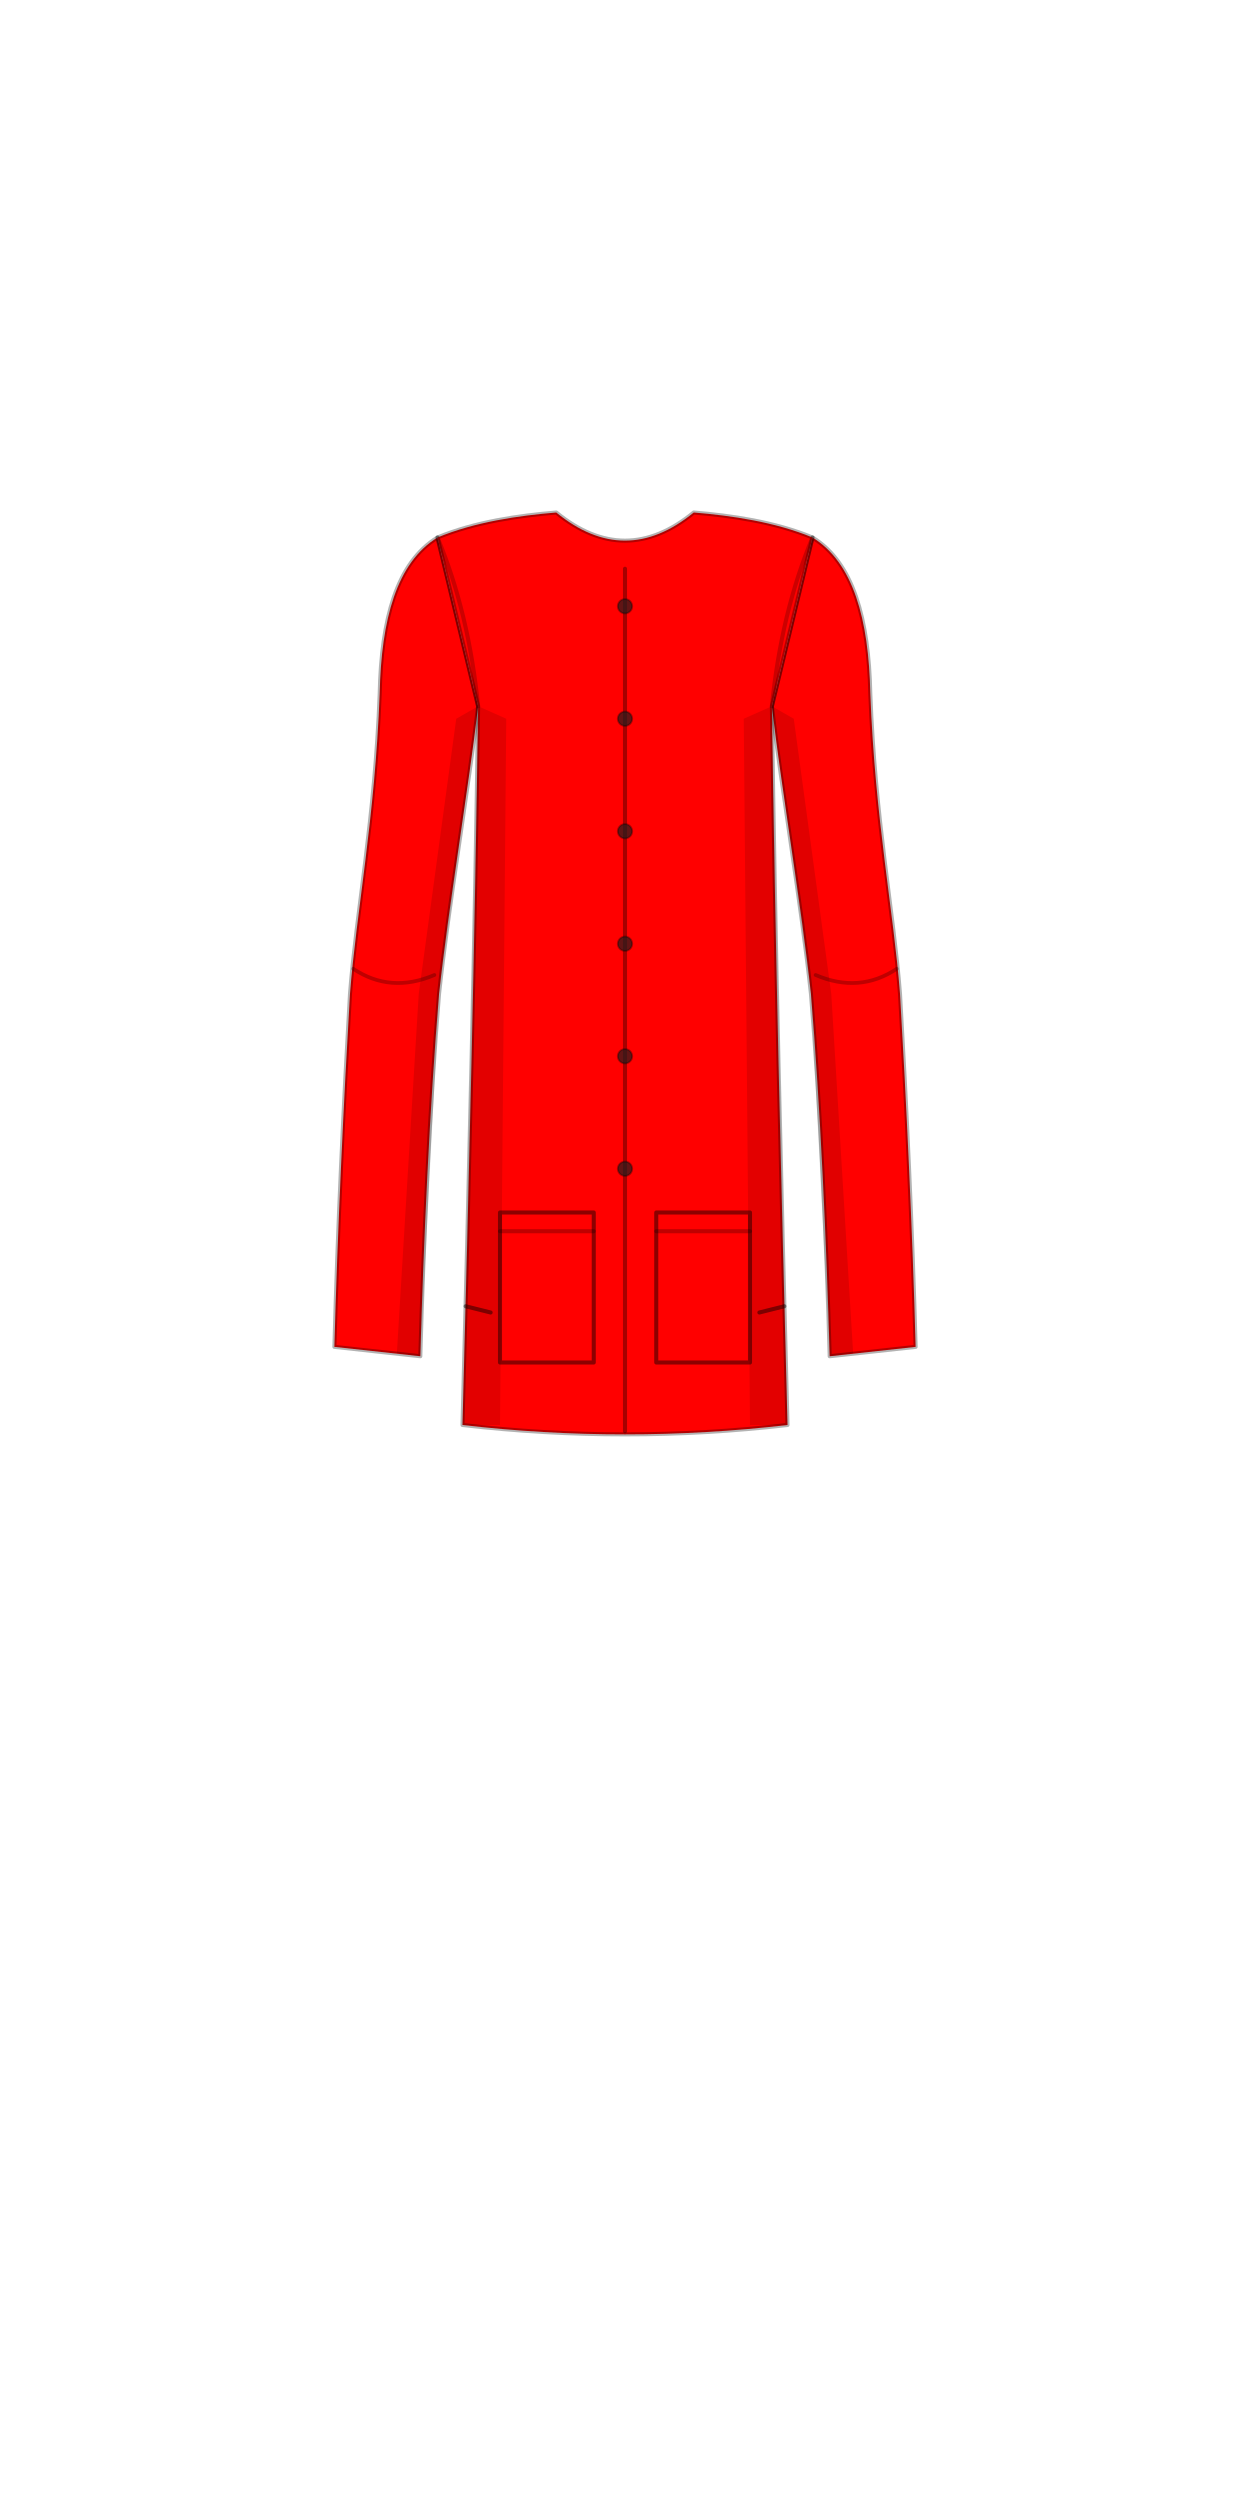
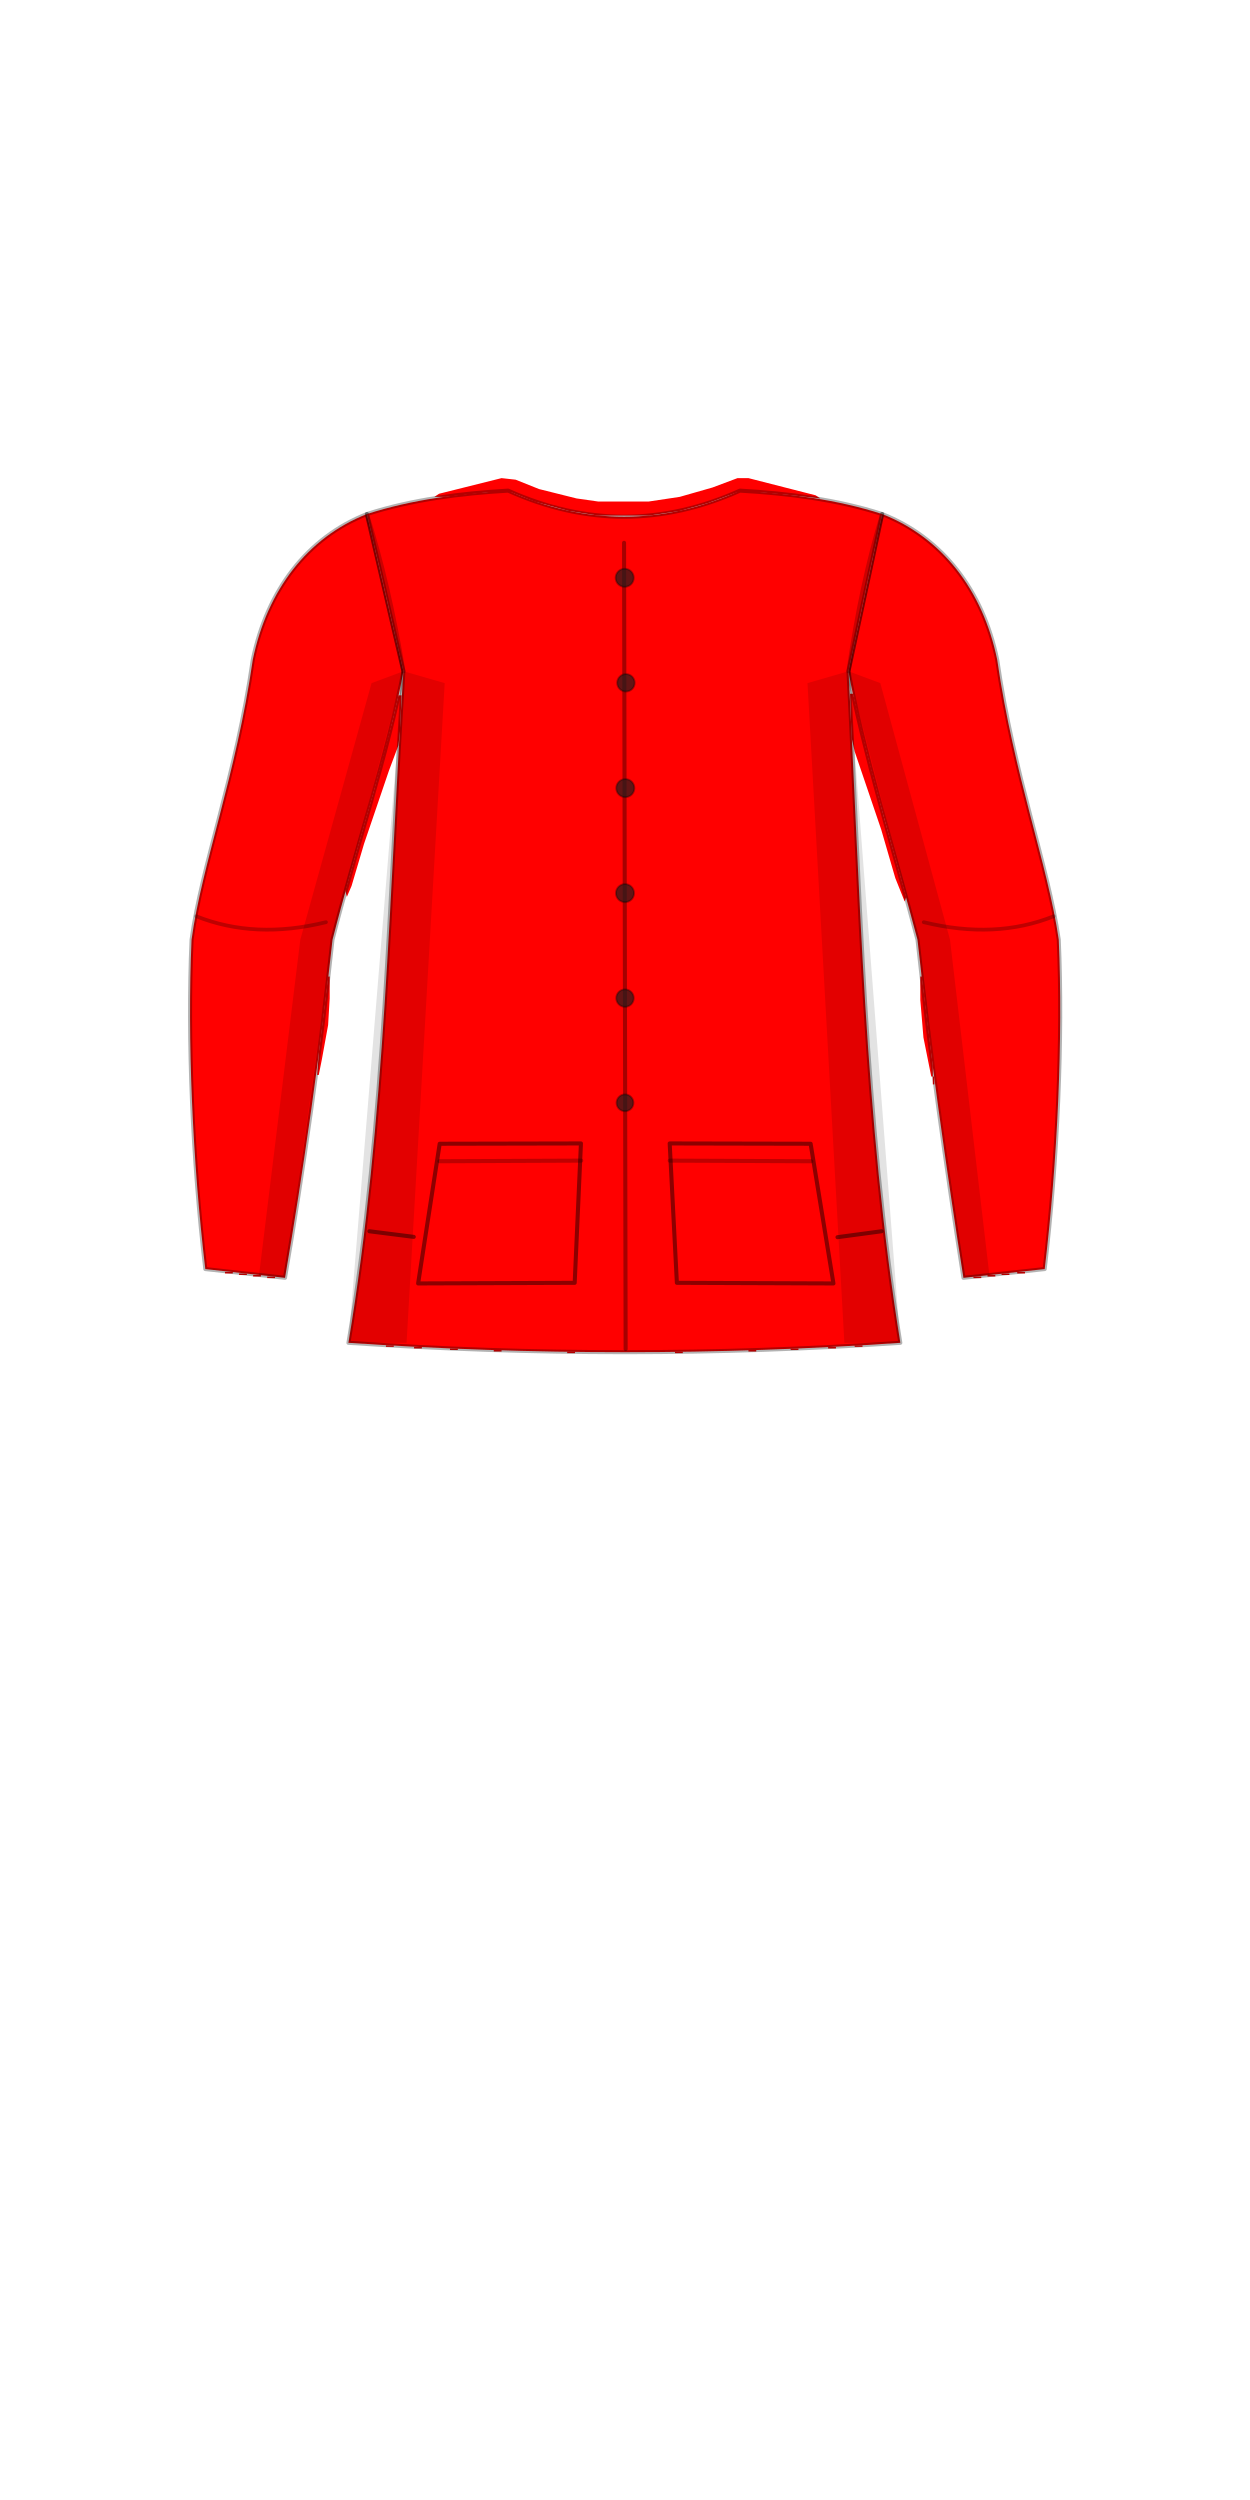
<svg xmlns="http://www.w3.org/2000/svg" viewBox="0 0 400 800">
  <g id="ao_ba_ba_nam" stroke="#000" stroke-opacity="0.3" stroke-width="1.3" stroke-linejoin="round" stroke-linecap="round">
+     <path id="patch_khe" d="M 160.5 153.0 L 165.0 153.5 L 172.5 156.5 L 184.5 159.5 L 191.5 160.5 L 207.5 160.5 L 217.5 159.0 L 228.0 156.0 L 236.0 153.0 L 239.5 153.0 L 261.0 158.5 L 262.5 159.5 L 253.5 158.5 L 243.0 157.5 L 236.0 157.5 L 226.5 161.0 L 217.5 163.5 L 207.5 165.0 L 191.5 165.0 L 182.0 163.5 L 171.0 160.5 L 163.5 157.5 L 156.5 157.5 L 142.5 159.0 L 139.0 159.0 L 140.5 158.0 Z M 137.0 159.0 L 139.0 159.5 Z M 272.0 222.0 L 273.0 222.0 L 277.5 241.0 L 283.0 262.0 L 290.0 287.0 L 289.5 288.5 L 286.5 281.0 L 282.0 265.5 L 273.5 240.5 L 272.5 236.0 Z M 127.5 222.5 L 128.5 222.5 L 128.0 234.0 L 127.5 238.5 L 124.5 246.5 L 116.5 270.0 L 112.5 283.5 L 111.0 287.0 L 110.5 285.0 L 119.5 253.5 L 125.5 231.0 Z M 105.0 312.5 L 105.5 312.5 L 105.5 319.5 L 105.0 328.0 L 103.0 339.0 L 102.0 344.0 L 101.5 344.0 L 102.0 337.0 Z M 294.5 312.5 L 295.0 312.5 L 298.5 341.0 L 298.5 344.5 L 298.0 344.5 L 295.5 332.0 L 294.5 320.0 Z M 101.0 344.5 L 101.5 346.5 Z M 298.5 344.5 L 299.0 344.5 L 299.0 347.0 L 298.5 347.0 Z M 72.0 407.0 L 74.5 407.0 L 74.5 407.5 L 72.0 407.5 Z M 325.5 407.0 L 328.0 407.0 L 328.0 407.5 L 325.5 407.5 Z M 76.5 407.5 L 79.0 407.5 L 79.0 408.0 L 76.5 408.0 Z M 320.5 407.5 L 323.0 407.5 L 323.0 408.0 L 320.5 408.0 Z M 81.0 408.0 L 83.5 408.0 L 83.5 408.5 L 81.0 408.5 Z M 316.0 408.0 L 318.5 408.0 L 318.5 408.5 L 316.0 408.5 Z M 85.5 408.5 L 88.0 408.5 L 88.0 409.0 L 85.5 409.0 Z M 311.5 408.5 L 314.0 408.5 L 314.0 409.0 L 311.5 409.0 Z M 123.5 430.5 L 126.0 430.5 L 126.0 431.0 L 123.5 431.0 Z M 273.5 430.5 L 276.0 430.5 L 276.0 431.0 L 273.5 431.0 Z M 132.5 431.0 L 135.0 431.0 L 135.0 431.5 L 132.5 431.5 Z M 265.0 431.0 L 267.5 431.0 L 267.5 431.5 L 265.0 431.5 Z M 144.0 431.5 L 146.5 431.5 L 146.5 432.0 L 144.0 432.0 Z M 253.0 431.5 L 255.5 431.5 L 255.5 432.0 L 253.0 432.0 Z M 158.0 432.0 L 160.5 432.0 L 160.5 432.5 L 158.0 432.5 Z M 239.5 432.0 L 242.0 432.0 L 242.0 432.5 L 239.5 432.5 Z M 181.5 432.5 L 184.0 432.5 L 184.0 433.0 L 181.5 433.0 Z M 216.0 432.5 L 218.5 432.5 L 218.5 433.0 L 216.0 433.0 Z" fill="#FF0000" stroke="none" />
    <g id="tay_ao">
-       <path id="tay_ao_trai" d="M140 172 C127 180 122 198 121.5 222 C120 262 114 292 112 318 C110 352 108 394 107 431 L134.5 434 C135.5 398 137.5 354 140.5 318 C143.5 290 150 252 153 226 Z" fill="#FF0000" />
-       <path id="tay_ao_phai" d="M260 172 C273 180 278 198 278.5 222 C280 262 286 292 288 318 C290 352 292 394 293 431 L265.5 434 C264.5 398 262.5 354 259.5 318 C256.5 290 250 252 247 226 Z" fill="#FF0000" />
-       <path id="bong_tay" d="M153 226 L140.5 318 L134.5 434 L127 433 L134 318 L146 230 Z M247 226 L259.5 318 L265.5 434 L273 433 L266 318 L254 230 Z" fill="#000" fill-opacity="0.12" stroke="none" />
-       <path id="nep_tay" d="M113 310 Q125 318 139 312 M287 310 Q275 318 261 312" fill="none" stroke="#000" stroke-opacity="0.25" stroke-width="1.2" />
+       <path id="tay_ao_trai" d="M 117.4 164.5 C 98.4 172.0 85.5 188.8 80.9 211.1 C 75.5 248.5 64.6 276.5 61.3 300.7 C 59.9 332.4 61.6 371.6 65.7 406.1 L 91.2 408.9 C 97.0 375.4 102.8 334.3 106.4 300.7 C 113.0 274.6 124.7 239.1 129.1 214.8 Z" fill="#FF0000" />
+       <path id="tay_ao_phai" d="M 282.3 164.5 C 301.4 172.0 314.5 188.8 319.1 211.1 C 324.5 248.5 335.3 276.5 338.8 300.7 C 340.2 332.4 338.4 371.6 334.3 406.1 L 308.3 408.9 C 303.0 375.4 297.2 334.3 293.6 300.7 C 286.7 274.6 275.9 239.1 271.5 214.8 Z" fill="#FF0000" />
+       <path id="bong_tay" d="M 129.1 214.8 L 106.4 300.7 L 91.2 408.9 L 82.9 408.0 L 96.1 300.7 L 118.9 218.6 Z M 271.5 214.8 L 293.6 300.7 L 308.3 408.9 L 316.6 408.0 L 304.0 300.7 L 281.7 218.6 Z" fill="#000" fill-opacity="0.12" stroke="none" />
+       <path id="nep_tay" d="M 62.8 293.2 Q 81.6 300.7 104.3 295.1 M 337.2 293.2 Q 318.5 300.7 295.6 295.1" fill="none" stroke="#000" stroke-opacity="0.25" stroke-width="1.2" />
    </g>
-     <path id="than_ao" d="M140 172 C152 167 166 165 178 164 Q200 182 222 164 C234 165 248 167 260 172 L247 226       C248 300 250 380 252 456 Q200 462 148 456 C150 380 152 300 153 226 Z" fill="#FF0000" />
-     <path id="bong_than" d="M153 226 L162 230 L160 456 L148 456 Z M247 226 L238 230 L240 456 L252 456 Z" fill="#000" fill-opacity="0.11" stroke="none" />
-     <path id="xe_ta" d="M149 418 L157 420 M251 418 L243 420" fill="none" stroke-opacity="0.45" />
-     <path id="duong_vai" d="M140 172 Q150 196 153 226 M260 172 Q250 196 247 226" fill="none" stroke-opacity="0.2" />
-     <path id="duong_cai" d="M200 182 L200 458" fill="none" stroke-opacity="0.35" />
+     <path id="than_ao" d="M 117.4 164.5 C 132.0 159.8 147.4 157.9 162.6 157.0 Q 199.7 173.7 236.8 157.0 C 252.2 157.9 267.8 159.8 282.3 164.5 L 271.5 214.8 C 275.2 283.9 276.6 358.6 288.1 429.7 Q 200.2 435.7 111.5 429.7 C 123.4 358.6 124.6 283.9 129.1 214.8 Z" fill="#FF0000" />
+     <path id="bong_than" d="M 129.1 214.8 L 142.3 218.6 L 130.1 429.7 L 111.5 429.7 Z M 271.5 214.8 L 258.4 218.6 L 270.2 429.7 L 288.1 429.7 Z" fill="#000" fill-opacity="0.11" stroke="none" />
+     <path id="xe_ta" d="M 118.2 394.0 L 132.4 395.8 M 282.1 394.0 L 268.0 395.9" fill="none" stroke-opacity="0.45" />
+     <path id="duong_vai" d="M 117.4 164.5 Q 124.5 186.8 129.1 214.8 M 282.3 164.5 Q 275.5 186.8 271.5 214.8" fill="none" stroke-opacity="0.2" />
+     <path id="duong_cai" d="M 199.7 173.7 L 200.2 431.7" fill="none" stroke-opacity="0.35" />
    <g id="khuy" fill="#1E1E1E" fill-opacity="0.7" stroke-width="0.6">
-       <circle cx="200" cy="194" r="2.3" />
-       <circle cx="200" cy="230" r="2.3" />
-       <circle cx="200" cy="266" r="2.3" />
-       <circle cx="200" cy="302" r="2.3" />
-       <circle cx="200" cy="338" r="2.3" />
-       <circle cx="200" cy="374" r="2.3" />
+       <circle cx="199.9" cy="184.9" r="2.9" />
+       <circle cx="200.3" cy="218.5" r="2.8" />
+       <circle cx="200.1" cy="252.2" r="2.9" />
+       <circle cx="200.0" cy="285.8" r="2.9" />
+       <circle cx="200.0" cy="319.4" r="2.8" />
+       <circle cx="200.0" cy="352.9" r="2.7" />
    </g>
    <g id="tui" fill="none" stroke-opacity="0.45">
-       <path d="M160 388 L190 388 L190 436 L160 436 Z M240 388 L210 388 L210 436 L240 436 Z" />
-       <path d="M160 394 L190 394 M240 394 L210 394" stroke-opacity="0.25" />
+       <path d="M 140.7 366.0 L 185.9 365.9 L 183.9 410.5 L 133.8 410.7 Z M 259.4 366.0 L 214.3 365.9 L 216.6 410.5 L 266.7 410.7 Z" />
+       <path d="M 140.6 371.6 L 186.0 371.4 M 259.6 371.6 L 214.3 371.4" stroke-opacity="0.25" />
    </g>
  </g>
</svg>
